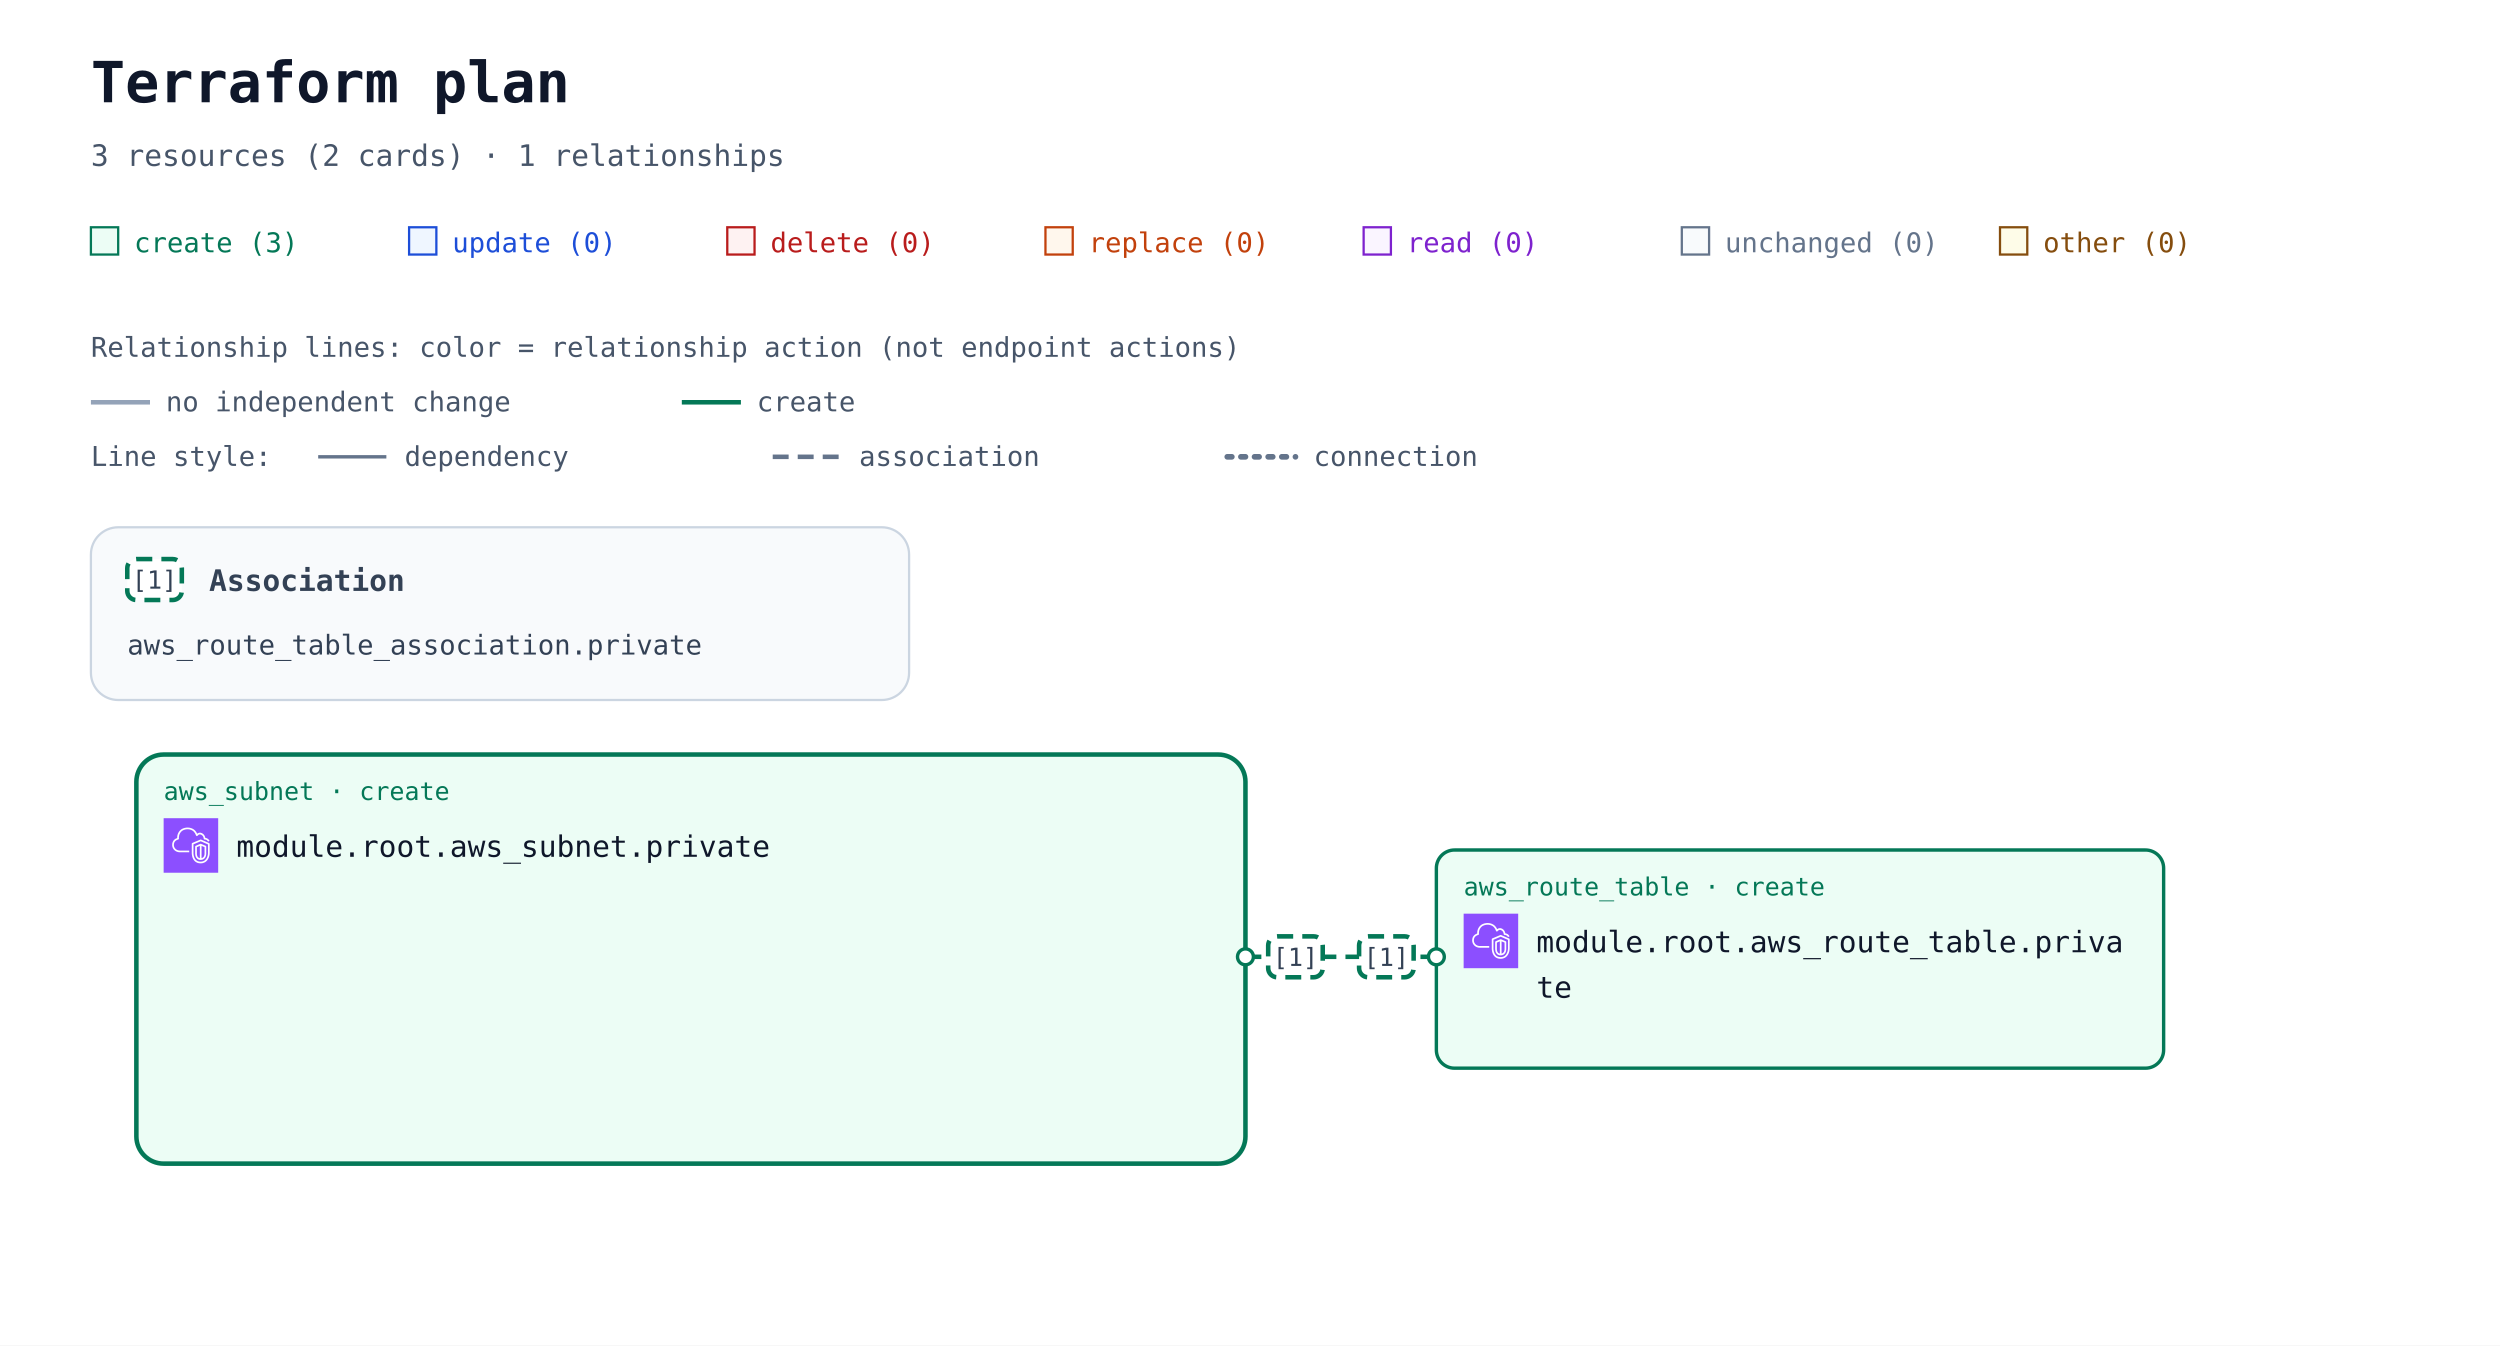
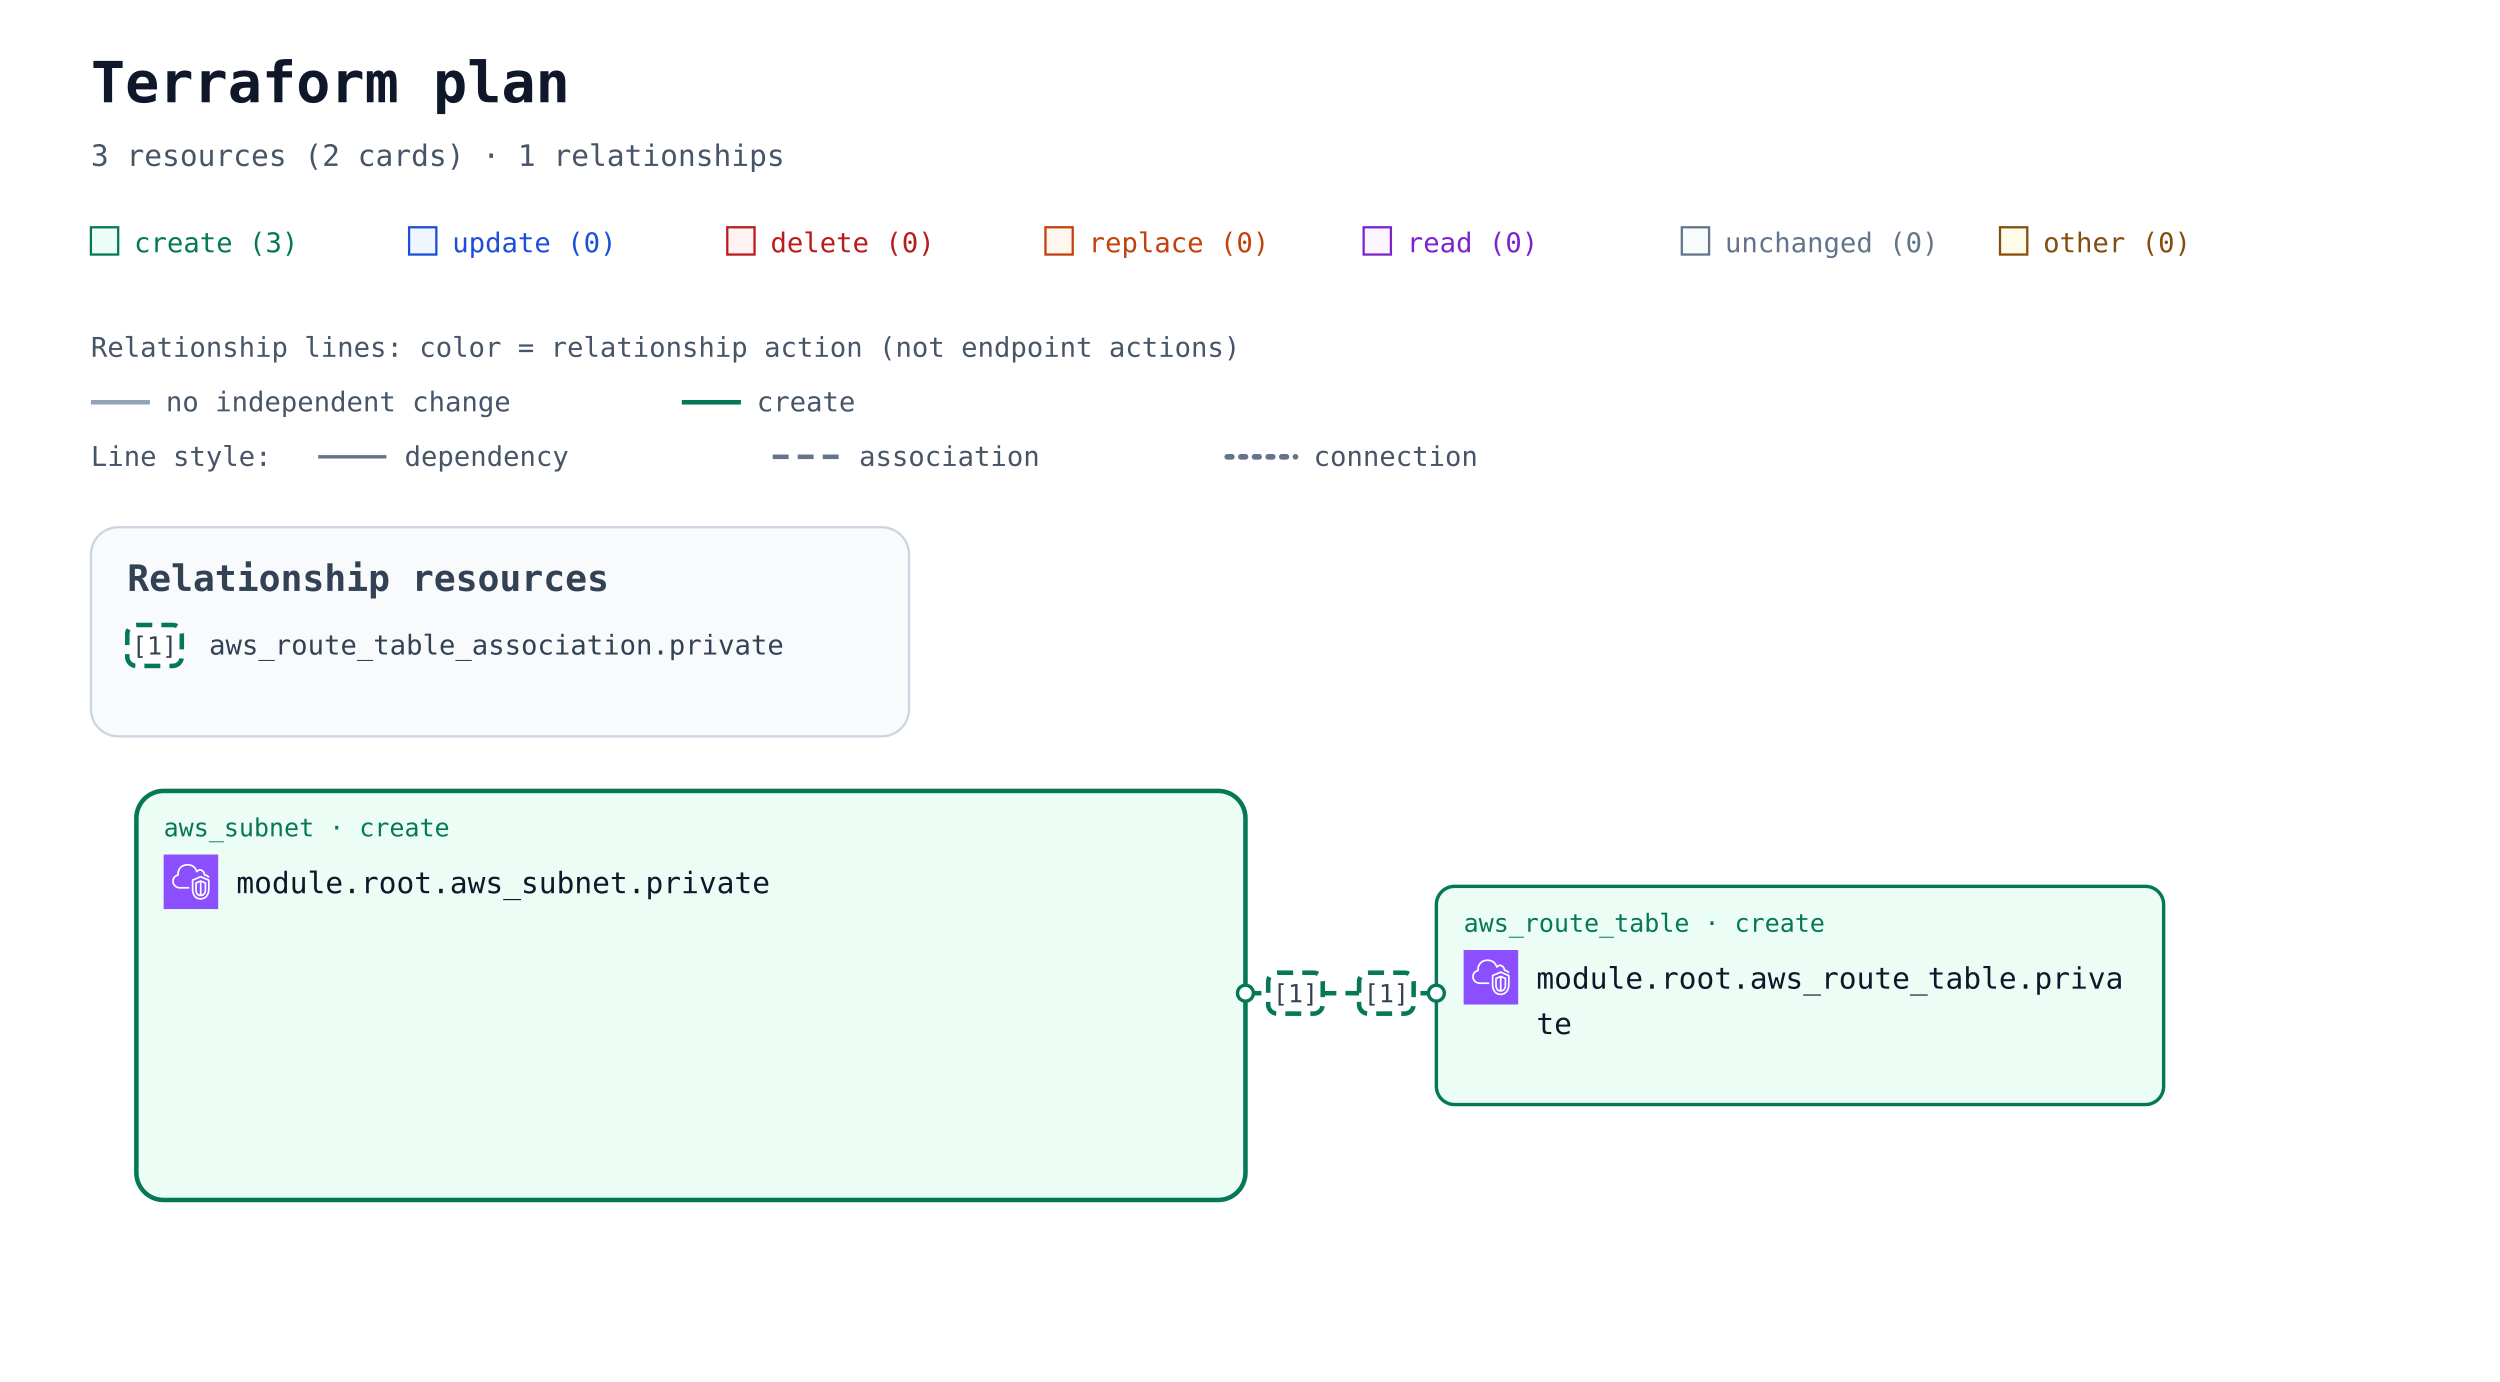
- <svg xmlns="http://www.w3.org/2000/svg" width="1100" height="592" viewBox="0 0 1100 592" role="img" aria-labelledby="title description">
+ <svg xmlns="http://www.w3.org/2000/svg" width="1100" height="608" viewBox="0 0 1100 608" role="img" aria-labelledby="title description">
  <defs>
    <marker id="arrow" viewBox="0 0 10 10" refX="9" refY="5" markerWidth="7" markerHeight="7" markerUnits="userSpaceOnUse" orient="auto-start-reverse">
      <path d="M 0 0 L 10 5 L 0 10 z" fill="#94a3b8" />
    </marker>
    <marker id="arrow-create" viewBox="0 0 10 10" refX="9" refY="5" markerWidth="7" markerHeight="7" markerUnits="userSpaceOnUse" orient="auto-start-reverse">
      <path d="M 0 0 L 10 5 L 0 10 z" fill="#047857" />
    </marker>
    <symbol id="planorama-icon-aws-vpc" viewBox="0 0 64 64">
      <g>
        <g id="planorama-icon-aws-vpc-local-49636f6e2d4172636869746563747572652f34382f417263685f416d617a6f6e2d5669727475616c2d507269766174652d436c6f75645f3438" stroke="none" stroke-width="1" fill="none" fill-rule="evenodd">
          <g id="planorama-icon-aws-vpc-local-49636f6e2d4172636869746563747572652d42472f34382f4e6574776f726b696e672d436f6e74656e742d44656c6976657279" fill="#8C4FFF">
            <rect id="planorama-icon-aws-vpc-local-52656374616e676c65" x="0" y="0" width="64" height="64" />
          </g>
          <path d="M48,33.977 L44.499,32.508 L44.499,46.878 C47.906,46.147 47.998,42.181 48,41.995 L48,33.977 Z M42.499,46.923 L42.499,32.508 L39,33.977 L39,42.004 C39.008,42.466 39.183,46.339 42.499,46.923 L42.499,46.923 Z M43.112,30.082 C43.358,29.977 43.638,29.978 43.886,30.081 L49.387,32.39 C49.759,32.546 50,32.909 50,33.312 L50,42.004 C49.978,44.431 48.562,49.004 43.37,49.004 C38.393,49.004 37.026,44.432 37,42.015 L37,33.312 C37,32.909 37.241,32.546 37.613,32.39 L43.112,30.082 Z M52,30.792 L43.492,27.092 L35,30.668 L35,41.025 C34.999,41.09 34.963,46.009 37.807,48.894 C39.187,50.294 41.059,51.004 43.37,51.004 C51.808,51.004 51.996,41.425 52,41.018 L52,30.792 Z M54,30.136 L54,41.025 C53.973,45.173 51.716,53.004 43.37,53.004 C40.498,53.004 38.145,52.09 36.373,50.288 C32.941,46.797 32.996,41.243 33,41.008 L33,30.004 C33,29.602 33.241,29.238 33.612,29.082 L43.111,25.082 C43.363,24.976 43.647,24.978 43.897,25.087 L53.398,29.219 C53.764,29.378 54,29.738 54,30.136 L54,30.136 Z M19,38.004 L30,38.004 L30,40.004 L19,40.004 C14.216,40.004 10.271,36.483 10.02,31.988 C10.002,31.813 10,31.599 10,31.385 C10,26.086 13.654,24.038 15.919,23.278 C15.902,23.063 15.891,22.843 15.891,22.626 C15.891,18.039 18.658,13.701 22.621,12.079 C27.58,10.049 33.235,10.937 36.695,14.285 C37.718,15.282 38.604,16.596 39.343,18.206 C40.299,17.422 41.392,17.004 42.523,17.004 C45.234,17.004 48.281,19.296 48.9,23.062 C51.069,23.344 52.936,24.639 53.896,26.582 L52.104,27.469 C51.34,25.925 49.806,25.004 48,25.004 C47.471,25.004 47.033,24.591 47.002,24.063 C46.807,20.762 44.275,19.004 42.523,19.004 C41.55,19.004 40.582,19.574 39.797,20.608 C39.575,20.899 39.215,21.048 38.852,20.993 C38.49,20.938 38.187,20.691 38.062,20.348 C37.327,18.346 36.398,16.789 35.302,15.72 C32.406,12.917 27.615,12.196 23.379,13.93 C19.775,15.405 17.891,19.421 17.891,22.626 C17.891,23.026 17.947,23.503 17.993,23.886 C18.053,24.386 17.73,24.853 17.24,24.975 C15.283,25.459 12,26.937 12,31.385 C12,31.535 11.998,31.685 12.013,31.836 C12.209,35.312 15.276,38.004 19,38.004 L19,38.004 Z" id="planorama-icon-aws-vpc-local-416d617a6f6e2d5669727475616c2d507269766174652d436c6f75645f49636f6e5f34385f5371756964" fill="#FFFFFF" />
        </g>
      </g>
    </symbol>
  </defs>
  <rect width="100%" height="100%" fill="#ffffff" />
  <g font-family="ui-monospace, SFMono-Regular, Consolas, monospace">
    <text x="40" y="45" font-size="25" font-weight="700" fill="#0f172a">Terraform plan</text>
    <text x="40" y="73" font-size="13" fill="#475569">3 resources (2 cards) · 1 relationships</text>
    <rect x="40" y="100" width="12" height="12" fill="#ecfdf5" stroke="#047857" />
    <text x="59" y="111" font-size="12" fill="#047857">create (3)</text>
    <rect x="180" y="100" width="12" height="12" fill="#eff6ff" stroke="#1d4ed8" />
    <text x="199" y="111" font-size="12" fill="#1d4ed8">update (0)</text>
    <rect x="320" y="100" width="12" height="12" fill="#fef2f2" stroke="#b91c1c" />
    <text x="339" y="111" font-size="12" fill="#b91c1c">delete (0)</text>
    <rect x="460" y="100" width="12" height="12" fill="#fff7ed" stroke="#c2410c" />
    <text x="479" y="111" font-size="12" fill="#c2410c">replace (0)</text>
    <rect x="600" y="100" width="12" height="12" fill="#faf5ff" stroke="#7e22ce" />
    <text x="619" y="111" font-size="12" fill="#7e22ce">read (0)</text>
    <rect x="740" y="100" width="12" height="12" fill="#f8fafc" stroke="#64748b" />
    <text x="759" y="111" font-size="12" fill="#64748b">unchanged (0)</text>
    <rect x="880" y="100" width="12" height="12" fill="#fefce8" stroke="#854d0e" />
    <text x="899" y="111" font-size="12" fill="#854d0e">other (0)</text>
    <g id="relationship-legend" font-size="12" fill="#475569">
      <text x="40" y="157">Relationship lines: color = relationship action (not endpoint actions)</text>
      <path d="M 40 177 H 66" stroke="#94a3b8" stroke-width="2" />
      <text x="73" y="181">no independent change</text>
      <path d="M 300 177 H 326" stroke="#047857" stroke-width="2" />
      <text x="333" y="181">create</text>
      <text x="40" y="205">Line style:</text>
      <path d="M 140 201 H 170" stroke="#64748b" stroke-width="1.5" />
      <text x="178" y="205">dependency</text>
      <path d="M 340 201 H 370" stroke="#64748b" stroke-width="2" stroke-dasharray="7 4" />
      <text x="378" y="205">association</text>
      <path d="M 540 201 H 570" stroke="#64748b" stroke-width="2.5" stroke-dasharray="2 4" stroke-linecap="round" />
      <text x="578" y="205">connection</text>
    </g>
    <g transform="translate(0 72)">
      <g data-annotation-area="true">
        <g data-annotation-card="true" transform="translate(40 160)">
-           <rect width="360" height="76" rx="12" fill="#f8fafc" stroke="#cbd5e1" />
-           <g data-relationship-entry="1">
-             <rect x="16" y="14" width="24" height="18" rx="4" fill="#ffffff" stroke="#047857" stroke-width="2" stroke-dasharray="7 4" />
-             <text x="28" y="27" text-anchor="middle" font-size="11" fill="#334155">[1]</text>
-             <text x="52" y="28" font-size="13" font-weight="700" fill="#334155">Association</text>
-             <text data-source-address="aws_route_table_association.private" font-size="12" fill="#334155">
-               <tspan x="16" y="56" xml:space="preserve">aws_route_table_association.private</tspan>
-             </text>
+           <rect width="360" height="92" rx="12" fill="#f8fafc" stroke="#cbd5e1" />
+           <g data-relationship-index="true">
+             <text x="16" y="28" font-size="16" font-weight="700" fill="#334155">Relationship resources</text>
+             <g data-relationship-entry="1">
+               <rect x="16" y="43" width="24" height="18" rx="4" fill="#ffffff" stroke="#047857" stroke-width="2" stroke-dasharray="7 4" />
+               <text x="28" y="56" text-anchor="middle" font-size="11" fill="#334155">[1]</text>
+               <text data-source-address="aws_route_table_association.private" font-size="12" fill="#334155">
+                 <tspan x="52" y="56" xml:space="preserve">aws_route_table_association.private</tspan>
+               </text>
+             </g>
          </g>
        </g>
      </g>
-       <g data-architecture="true" transform="translate(0 100)">
+       <g data-architecture="true" transform="translate(0 116)">
        <g data-container="resource-6177735f7375626e65742e70726976617465-current">
          <rect x="60" y="160" width="488" height="180" rx="12" fill="#ecfdf5" stroke="#047857" stroke-width="2" data-mode="managed" />
        </g>
        <path d="M 548 249 L 632 249 " data-edge-kind="association" data-directionality="undirected" data-source="resource-6177735f7375626e65742e70726976617465-current" data-target="resource-6177735f726f7574655f7461626c652e70726976617465-current" fill="none" stroke="#047857" stroke-width="2" stroke-dasharray="7 4" stroke-linejoin="round" />
        <g id="resource-6177735f726f7574655f7461626c652e70726976617465-current" data-architecture-id="terraform:6177735f726f7574655f7461626c652e70726976617465-current" data-qualified-address="module.root.aws_route_table.private" data-terraform-address="aws_route_table.private">
          <rect x="632" y="202" width="320" height="96" rx="8" fill="#ecfdf5" stroke="#047857" stroke-width="1.5" data-mode="managed" />
          <text x="644" y="222" font-size="11" fill="#047857">aws_route_table · create</text>
          <use href="#planorama-icon-aws-vpc" x="644" y="230" width="24" height="24" aria-hidden="true" />
          <text x="676" y="247" font-size="13" fill="#0f172a">module.root.aws_route_table.priva</text>
          <text x="676" y="267" font-size="13" fill="#0f172a">te</text>
          <text x="644" y="286" font-size="10" fill="#64748b" />
        </g>
        <g id="resource-6177735f7375626e65742e70726976617465-current" data-architecture-id="terraform:6177735f7375626e65742e70726976617465-current" data-qualified-address="module.root.aws_subnet.private" data-terraform-address="aws_subnet.private">
          <text x="72" y="180" font-size="11" fill="#047857">aws_subnet · create</text>
          <use href="#planorama-icon-aws-vpc" x="72" y="188" width="24" height="24" aria-hidden="true" />
          <text x="104" y="205" font-size="13" fill="#0f172a">module.root.aws_subnet.private</text>
          <text x="72" y="244" font-size="10" fill="#64748b" />
        </g>
        <g data-endpoints="true" data-source="resource-6177735f7375626e65742e70726976617465-current" data-target="resource-6177735f726f7574655f7461626c652e70726976617465-current" aria-hidden="true">
          <circle data-endpoint="source" cx="548" cy="249" r="3.5" fill="#ffffff" stroke="#047857" stroke-width="1.5" />
          <circle data-endpoint="target" cx="632" cy="249" r="3.5" fill="#ffffff" stroke="#047857" stroke-width="1.5" />
        </g>
        <g data-relationship-marker="1">
          <rect x="598" y="240" width="24" height="18" rx="4" fill="#ffffff" stroke="#047857" stroke-width="2" stroke-dasharray="7 4" />
          <text x="610" y="253" text-anchor="middle" font-size="11" fill="#334155">[1]</text>
        </g>
        <g data-relationship-marker="1">
          <rect x="558" y="240" width="24" height="18" rx="4" fill="#ffffff" stroke="#047857" stroke-width="2" stroke-dasharray="7 4" />
          <text x="570" y="253" text-anchor="middle" font-size="11" fill="#334155">[1]</text>
        </g>
      </g>
    </g>
  </g>
</svg>
